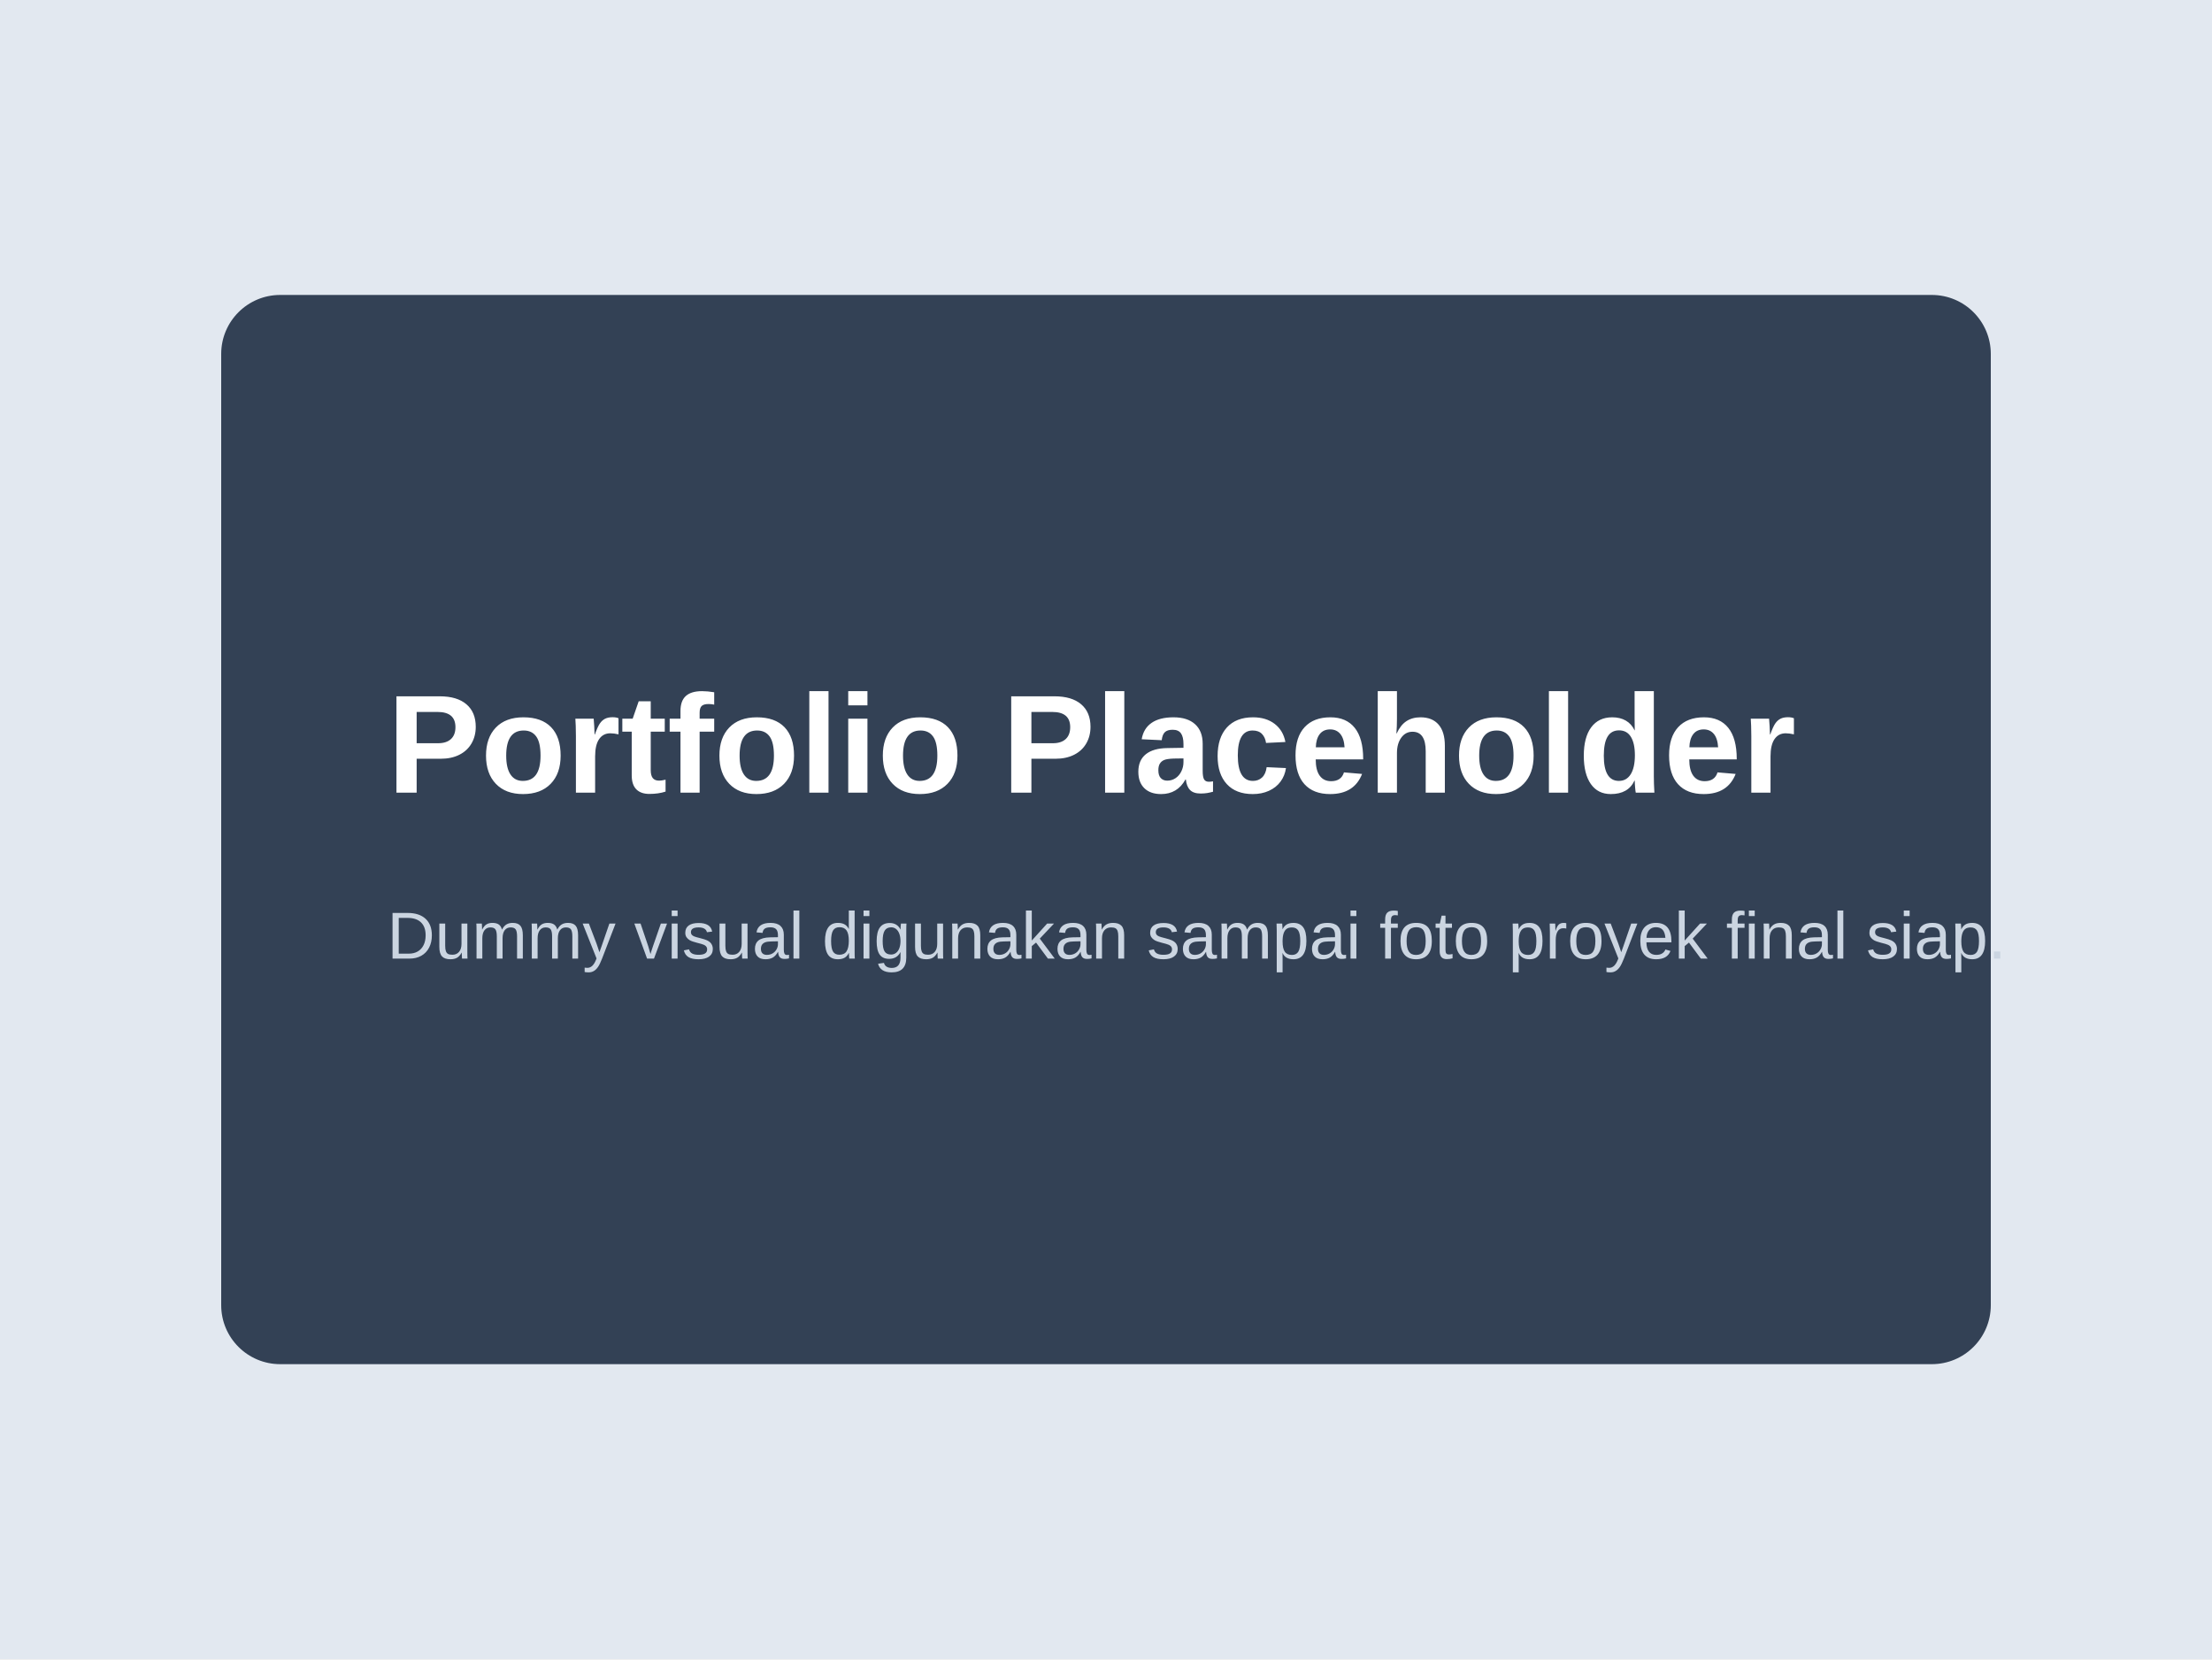
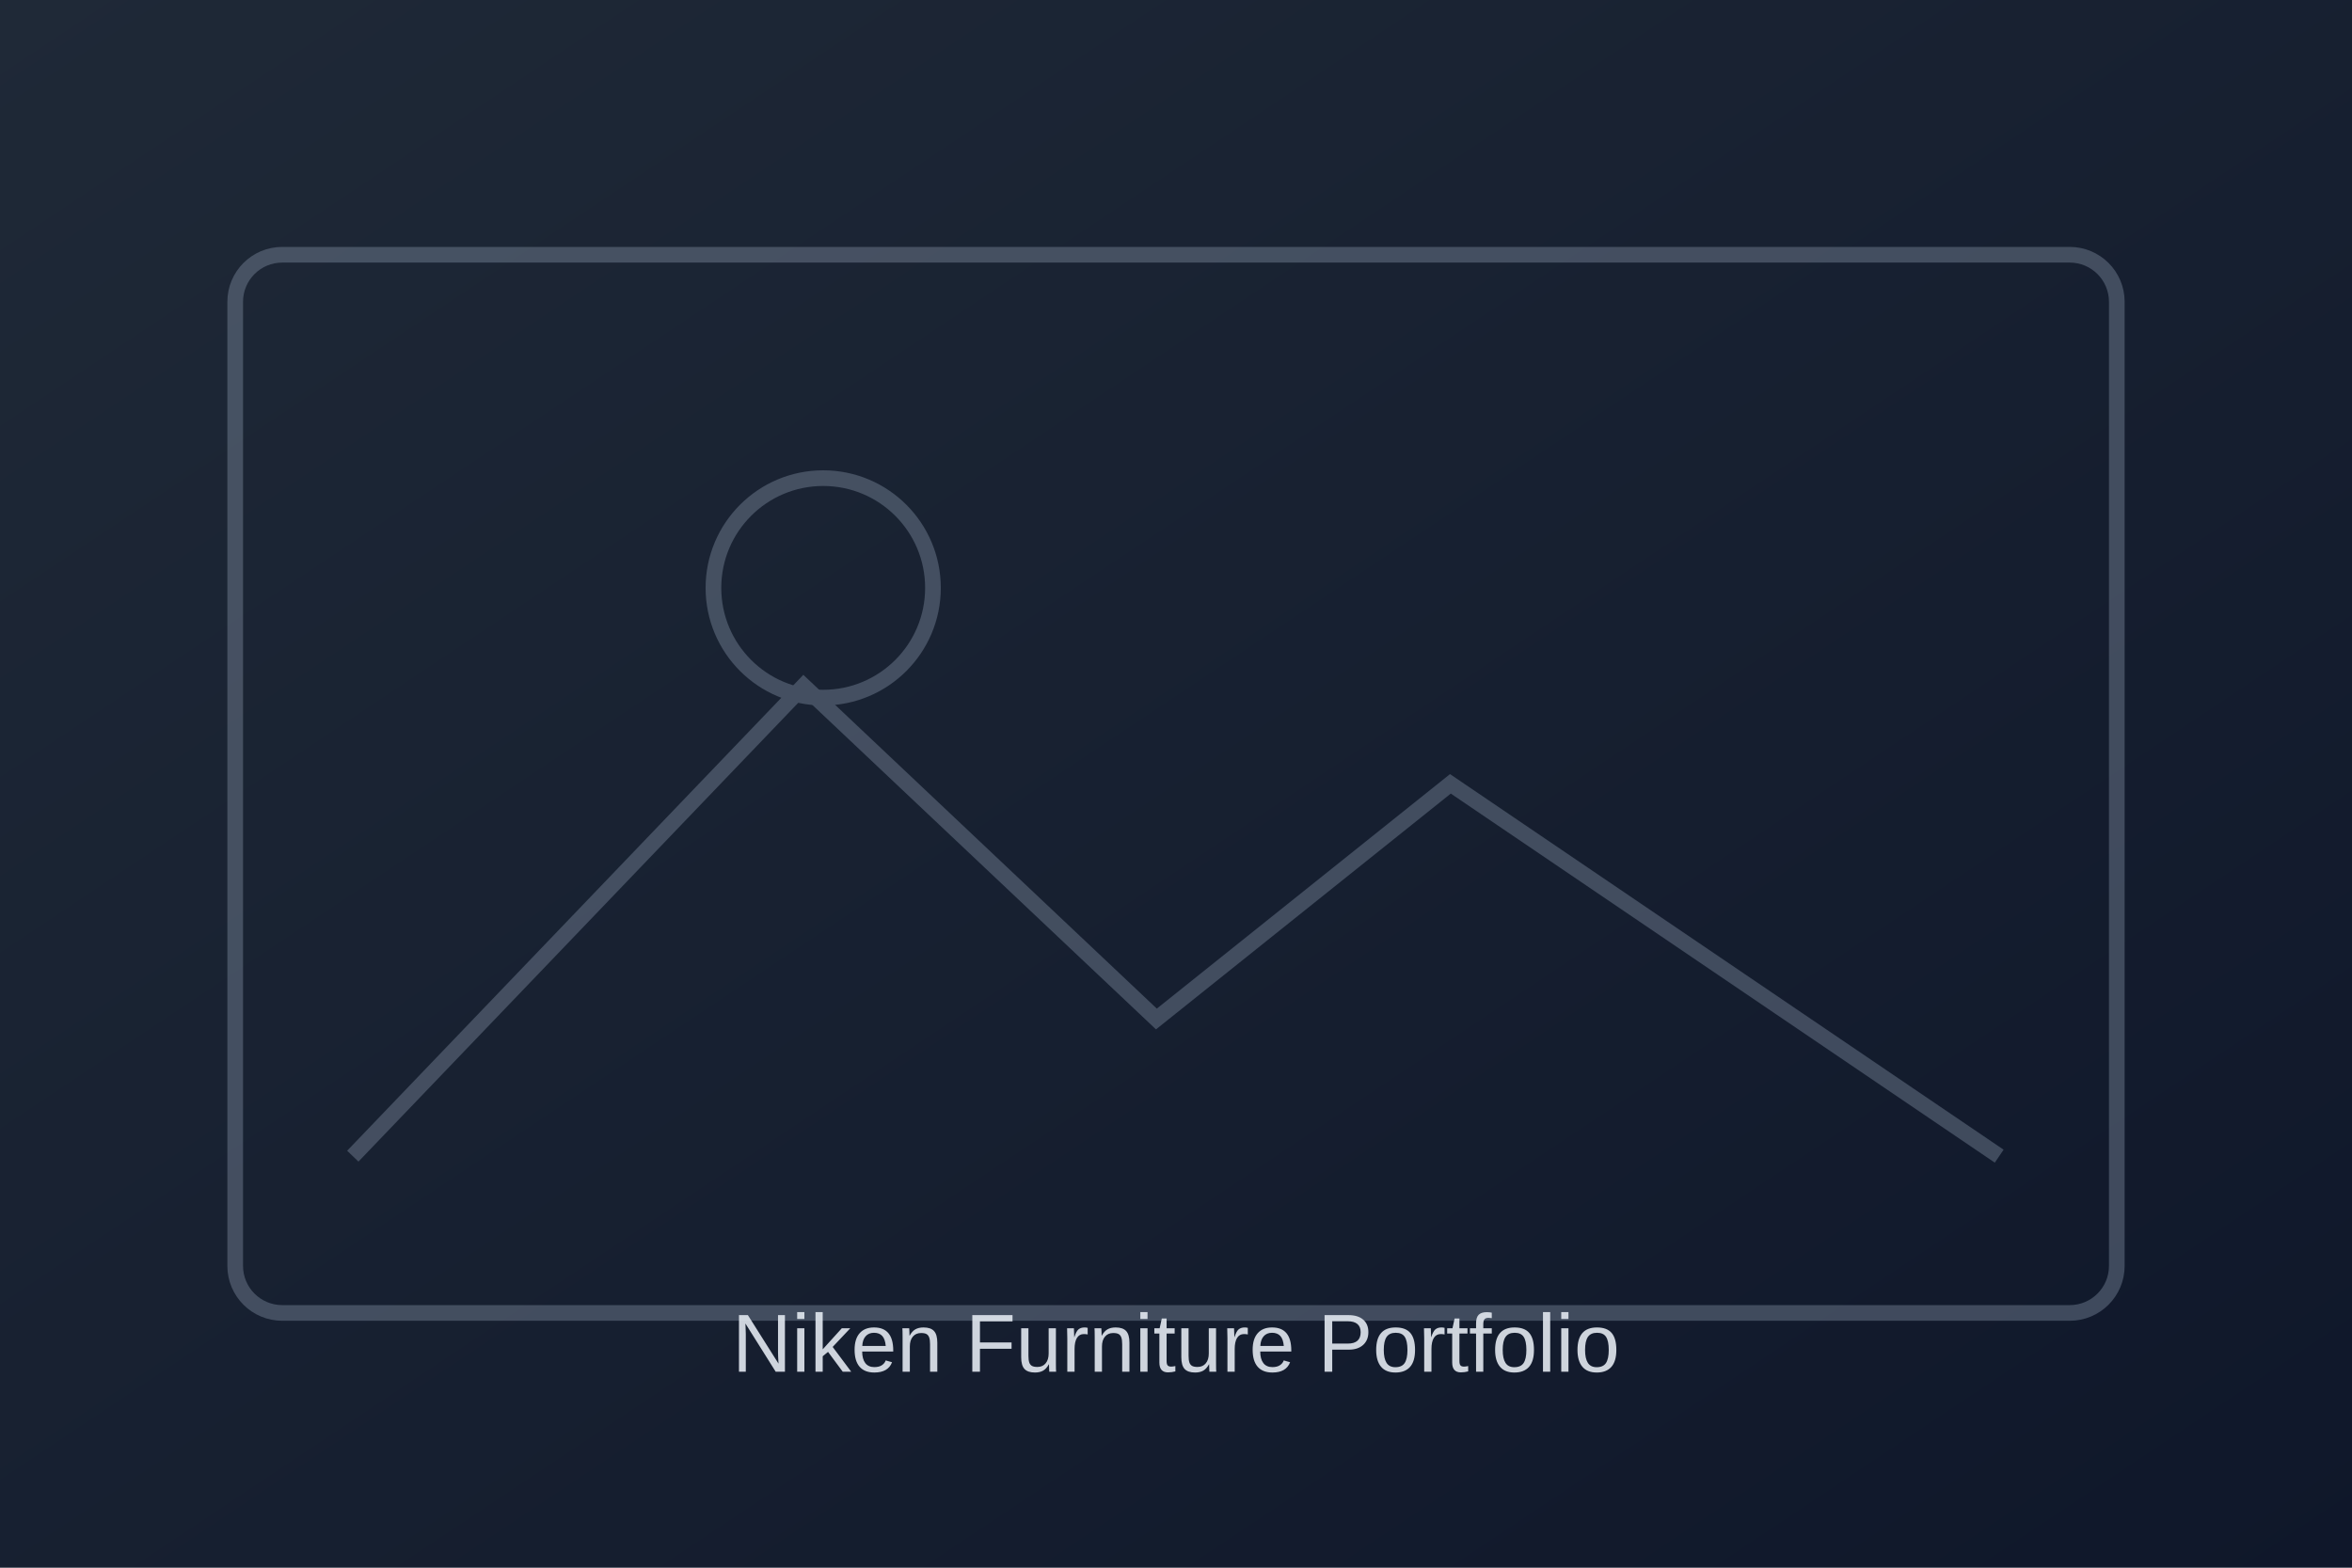
- <svg xmlns="http://www.w3.org/2000/svg" viewBox="0 0 1200 900" fill="none">
-   <rect width="1200" height="900" fill="#E2E8F0" />
-   <rect x="120" y="160" width="960" height="580" rx="32" fill="#334155" />
-   <text x="210" y="430" fill="#FFFFFF" font-size="76" font-family="Arial, sans-serif" font-weight="700">Portfolio Placeholder</text>
-   <text x="210" y="520" fill="#CBD5E1" font-size="36" font-family="Arial, sans-serif">Dummy visual digunakan sampai foto proyek final siap.</text>
+ <svg xmlns="http://www.w3.org/2000/svg" viewBox="0 0 1200 800" role="img" aria-label="Portfolio image placeholder">
+   <defs>
+     <linearGradient id="bg" x1="0" y1="0" x2="1" y2="1">
+       <stop offset="0%" stop-color="#1f2937" />
+       <stop offset="100%" stop-color="#0f172a" />
+     </linearGradient>
+   </defs>
+   <rect width="1200" height="800" fill="url(#bg)" />
+   <g fill="none" stroke="#94a3b8" stroke-width="8" opacity="0.35">
+     <rect x="120" y="130" width="960" height="540" rx="24" />
+     <path d="M180 590l230-240 180 170 150-120 280 190" />
+     <circle cx="420" cy="300" r="56" />
+   </g>
+   <text x="600" y="700" text-anchor="middle" font-family="Arial, sans-serif" font-size="42" fill="#e2e8f0" opacity="0.9">Niken Furniture Portfolio</text>
</svg>
